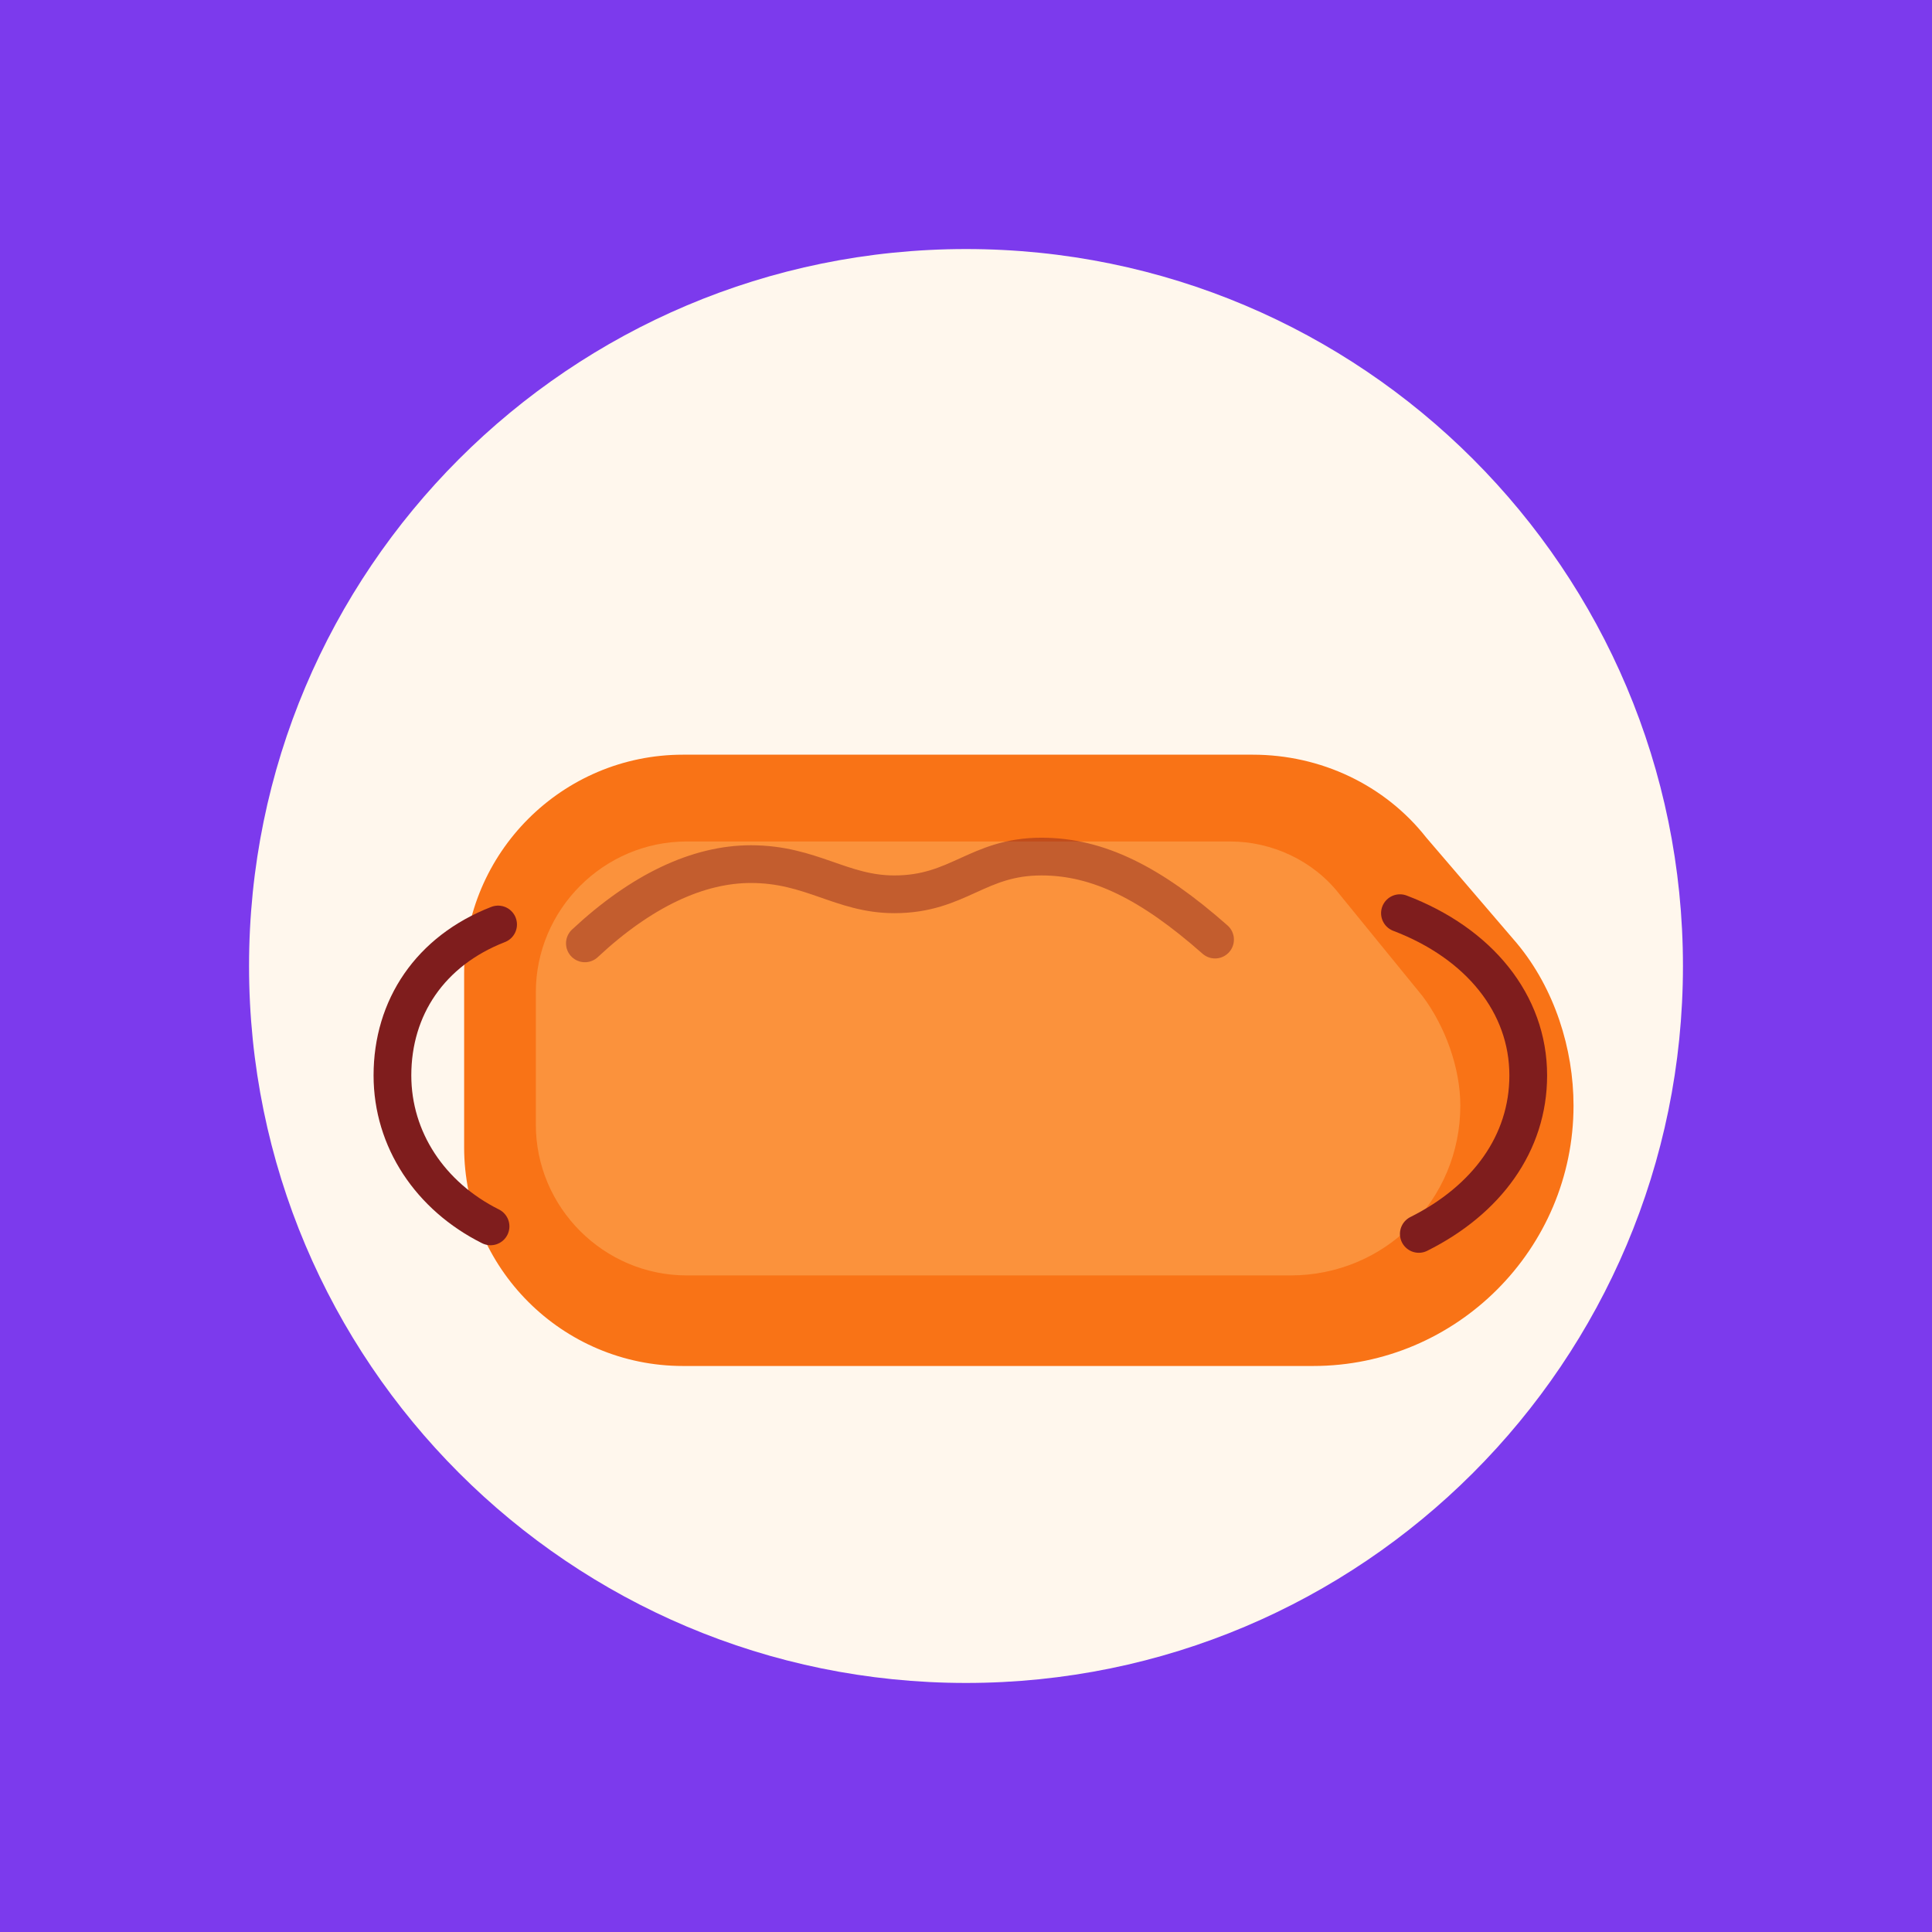
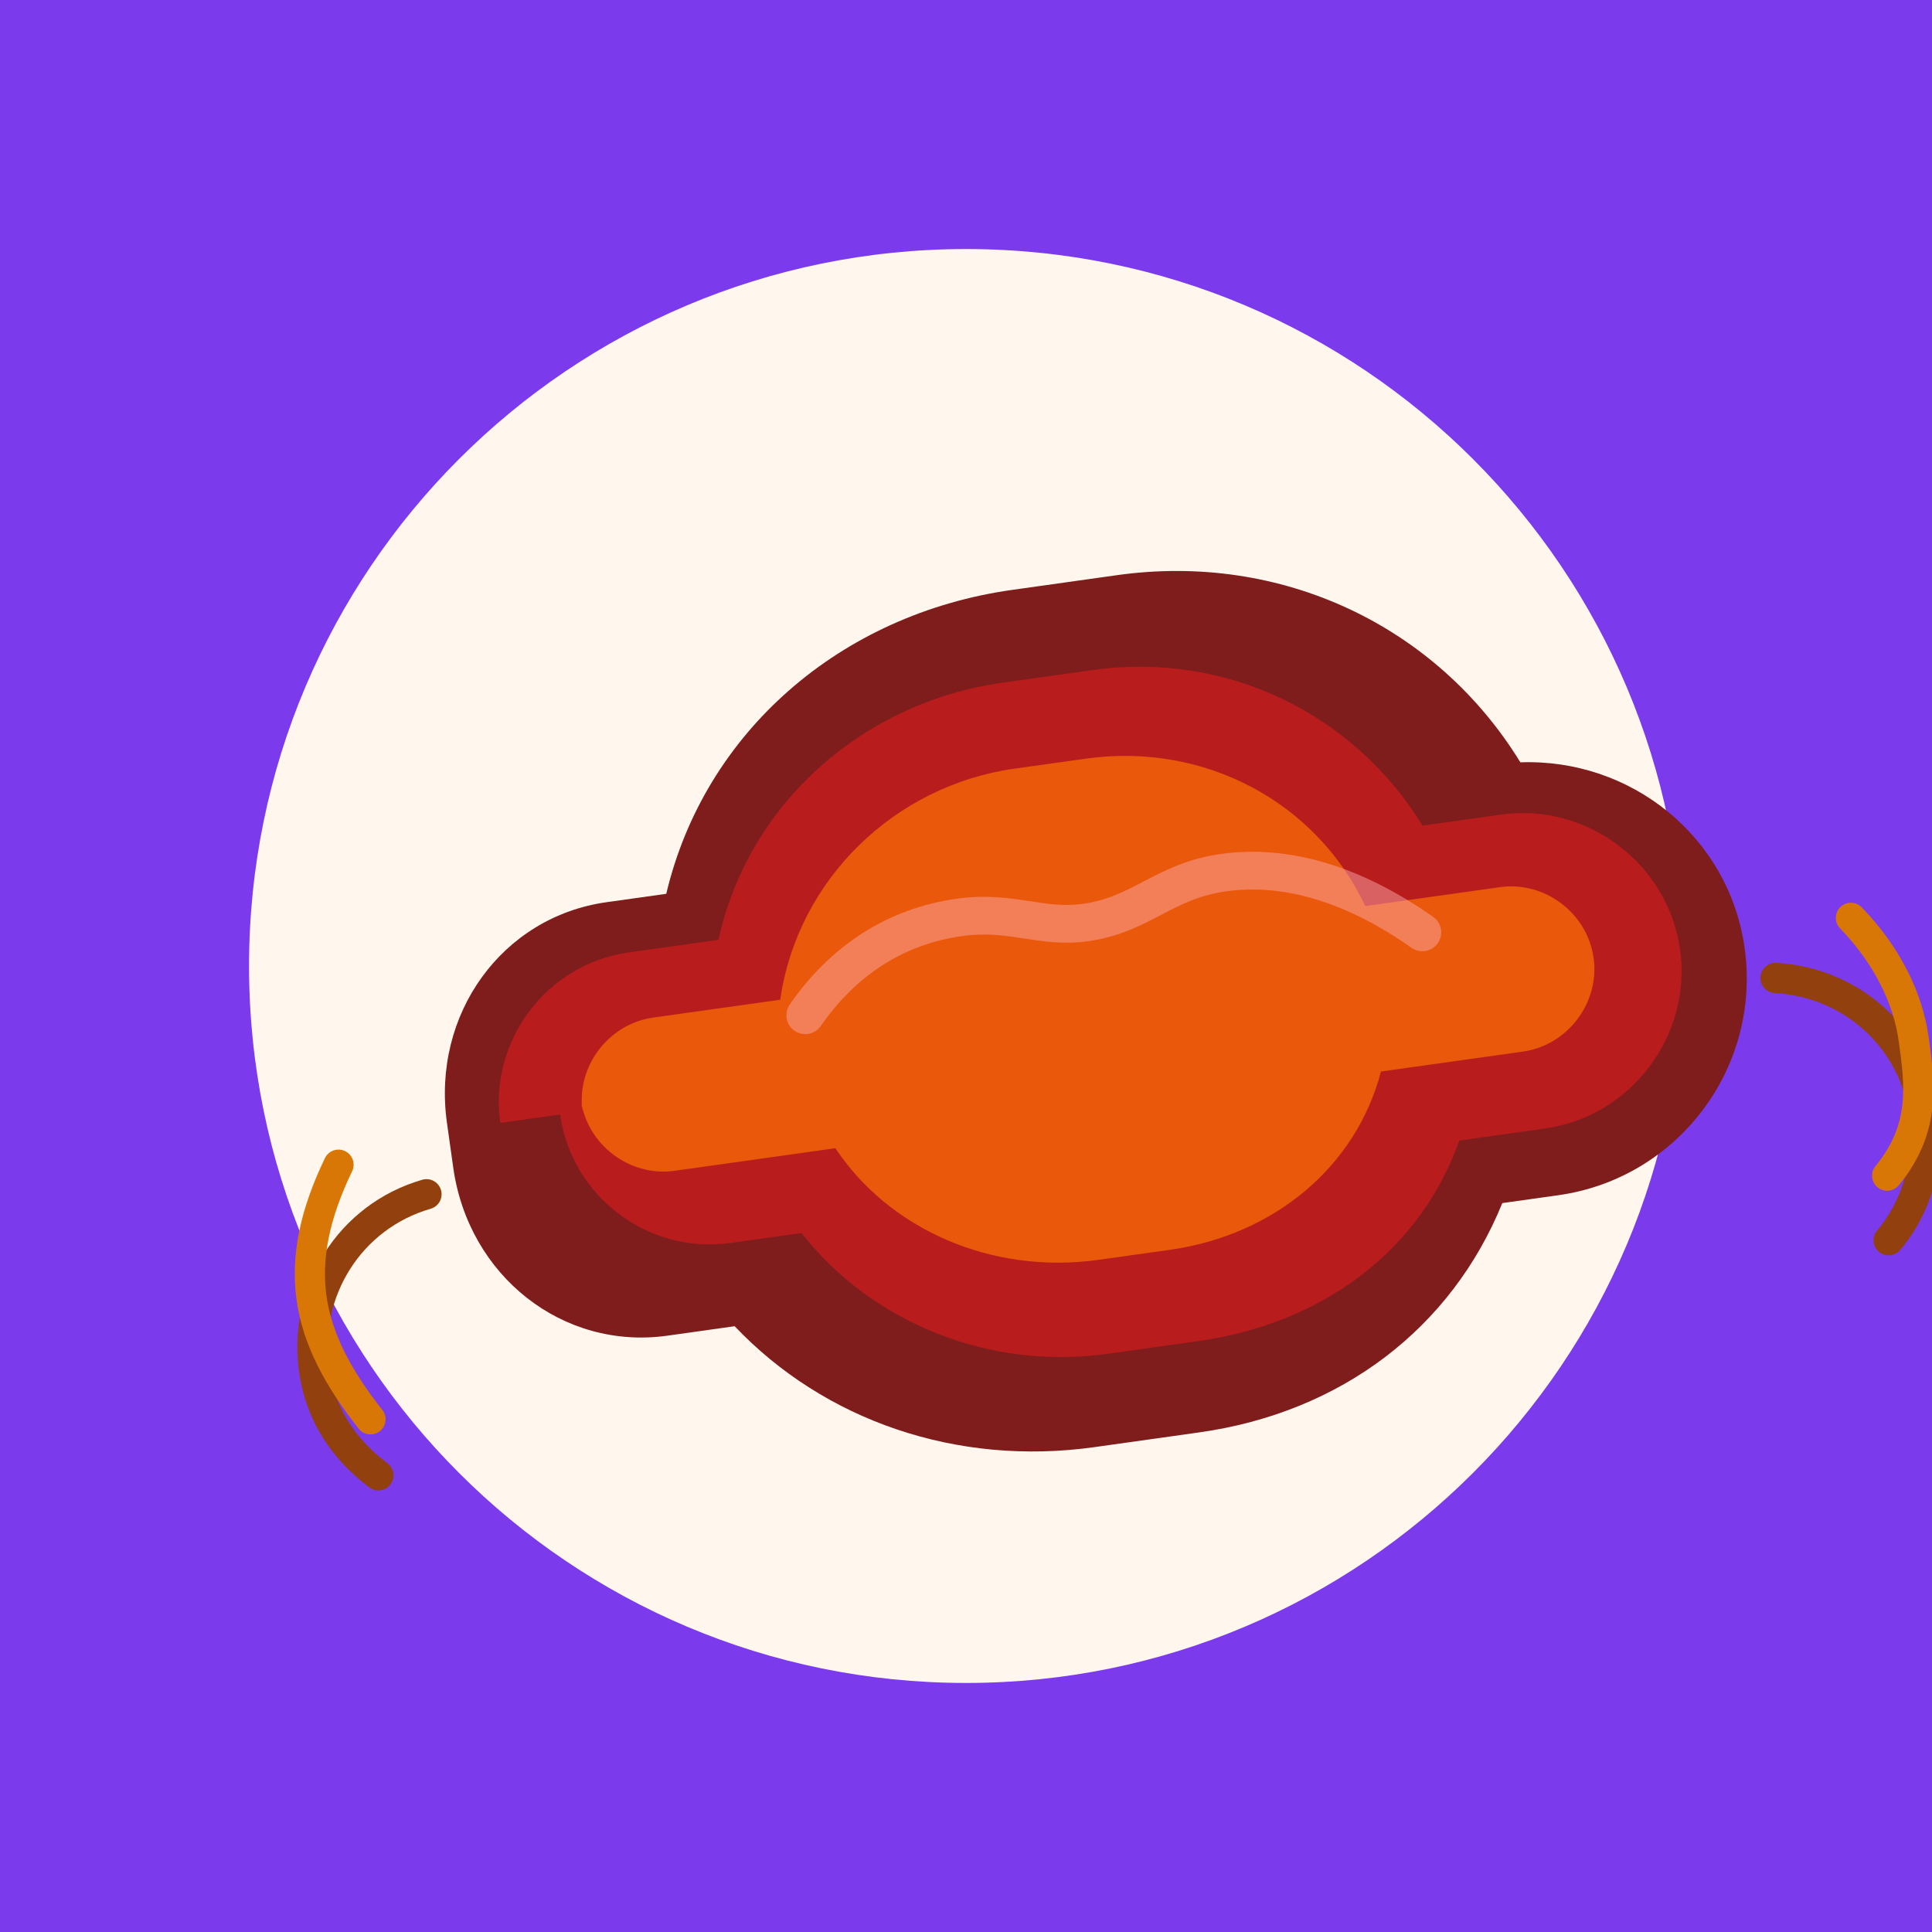
<svg xmlns="http://www.w3.org/2000/svg" viewBox="0 0 512 512">
  <rect width="512" height="512" fill="#7c3aed" />
  <circle cx="256" cy="256" r="190" fill="#fff7ed" />
-   <path d="M123 258c0-32 26-58 58-58h151c18 0 35 8 46 22l24 28c10 12 15 28 15 43 0 38-31 69-69 69H181c-32 0-58-26-58-58v-46Z" fill="#f97316" />
-   <path d="M142 263c0-22 18-40 40-40h144c11 0 22 5 29 14l22 27c6 8 10 19 10 29 0 25-20 45-45 45H182c-22 0-40-18-40-40v-35Z" fill="#fb923c" />
-   <path d="M155 250c15-14 30-21 44-21 16 0 24 8 38 8 17 0 22-10 39-10 15 0 29 7 46 22" fill="none" stroke="#7f1d1d" stroke-linecap="round" stroke-width="10" opacity="0.45" />
-   <path d="M371 242c21 8 34 24 34 43 0 18-11 33-29 42" fill="none" stroke="#7f1d1d" stroke-linecap="round" stroke-width="10" />
-   <path d="M132 245c-18 7-28 22-28 40 0 17 10 32 26 40" fill="none" stroke="#7f1d1d" stroke-linecap="round" stroke-width="10" />
+   <g transform="translate(36 18) rotate(-8 220 238)">
+     <path d="M78 260c0-29 22-52 50-52h16c16-41 56-67 102-67h28c44 0 82 25 99 64 29 3 52 27 52 57 0 32-26 58-58 58h-15c-18 31-50 49-88 49h-28c-37 0-70-17-90-45h-18c-28 0-50-23-50-52v-12Z" fill="#7f1d1d" />
+     <path d="M92 262c0-22 18-40 40-40h24c13-35 47-57 84-57h24c36 0 67 21 81 53h21c23 0 42 19 42 42 0 23-19 42-42 42h-23c-14 27-42 43-76 43h-24c-32 0-61-17-76-43h-19c-22 0-40-18-40-40v0Z" fill="#b91c1c" />
+     <path d="M114 262c0-12 10-22 22-22h34c9-31 38-52 70-52h19c32 0 59 20 68 49h36c12 0 22 10 22 22 0 12-10 22-22 22h-38c-10 24-34 39-62 39h-19c-29 0-54-16-65-39h-43c-12 0-22-10-22-22Z" fill="#ea580c" />
+     <path d="M176 245c12-13 27-20 44-20 14 0 21 6 33 6 15 0 22-8 38-8 17 0 34 8 50 23" fill="none" stroke="#fca5a5" stroke-linecap="round" stroke-width="10" opacity="0.5" />
+     <path d="M70 278c-21 3-36 21-36 42 0 12 5 22 13 30" fill="none" stroke="#92400e" stroke-linecap="round" stroke-width="8" />
+     <path d="M48 267c-8 12-12 23-12 34 0 11 4 22 11 34" fill="none" stroke="#d97706" stroke-linecap="round" stroke-width="8" />
+     <path d="M432 271c20 4 34 21 34 41 0 12-5 24-14 32" fill="none" stroke="#92400e" stroke-linecap="round" stroke-width="8" />
+     <path d="M454 258c8 11 12 23 12 34 0 12 0 24-12 35" fill="none" stroke="#d97706" stroke-linecap="round" stroke-width="8" />
+   </g>
</svg>
